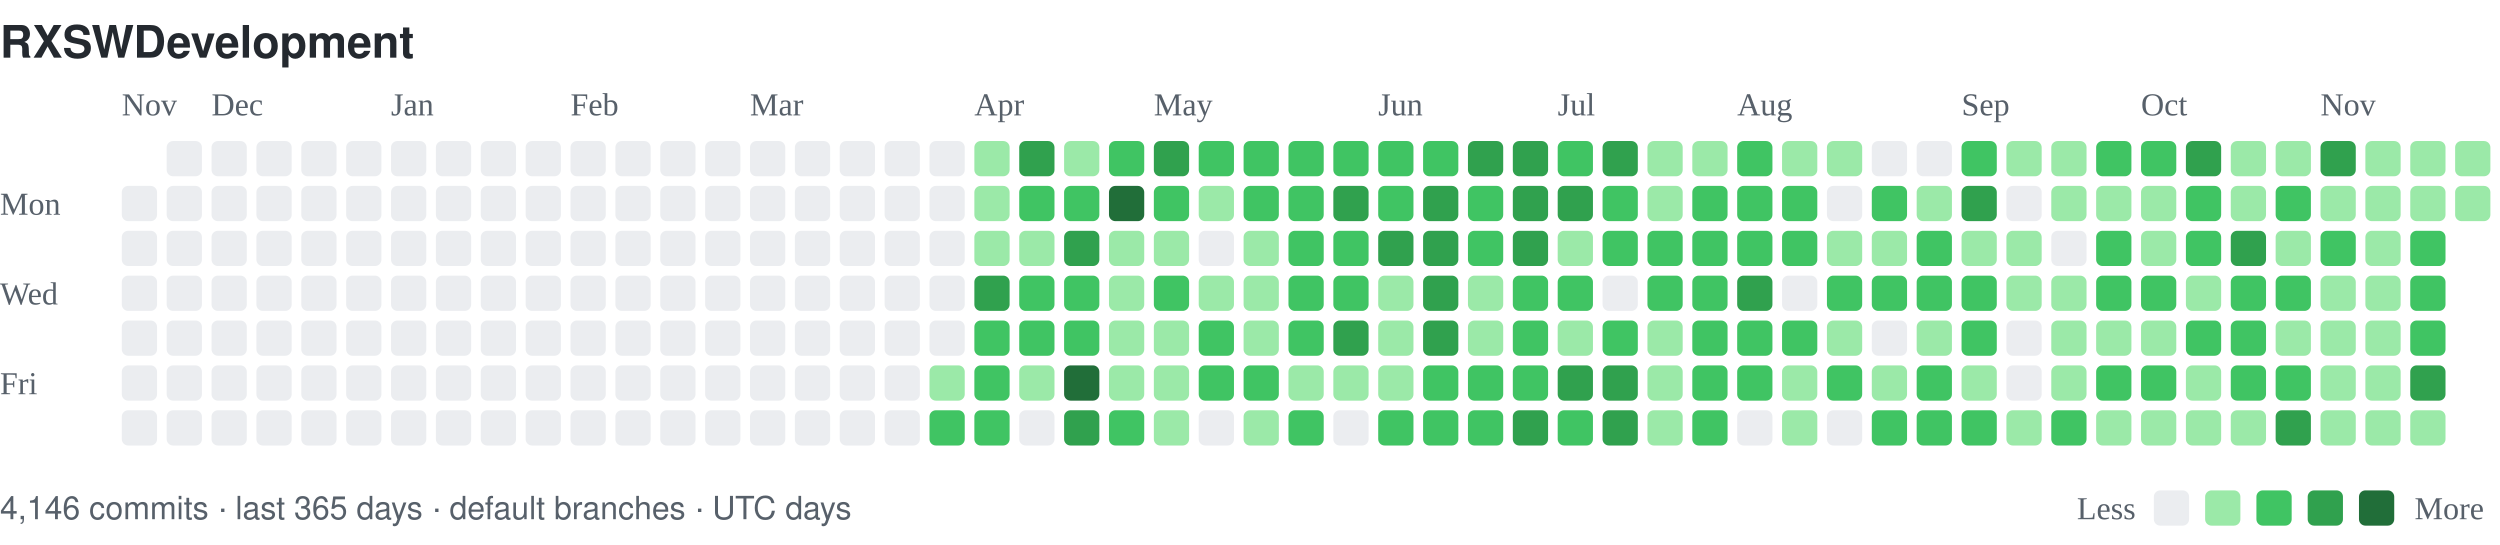
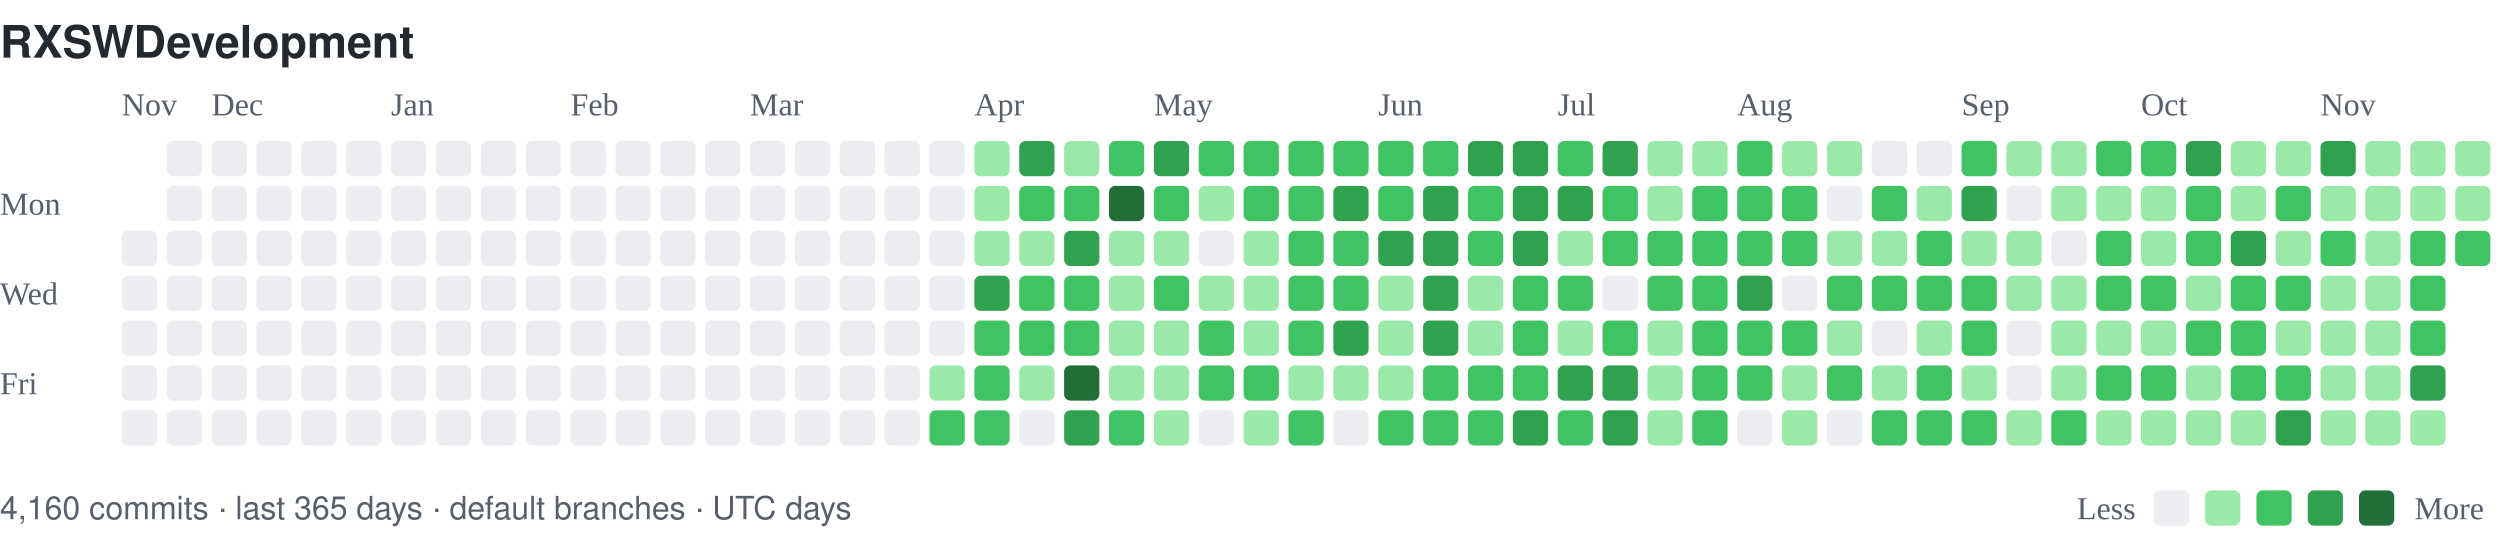
<svg xmlns="http://www.w3.org/2000/svg" width="780" height="170" viewBox="0 0 780 170" role="img">
  <text x="0" y="18" font-size="14" font-weight="600" fill="#24292f" font-family="ui-sans-serif,-apple-system,Segoe UI,Helvetica,Arial,sans-serif">RXSWDevelopment</text>
  <text x="0" y="67" font-size="10" fill="#57606a">Mon</text>
  <text x="0" y="95" font-size="10" fill="#57606a">Wed</text>
  <text x="0" y="123" font-size="10" fill="#57606a">Fri</text>
  <text x="38" y="36" font-size="10" fill="#57606a">Nov</text>
-   <rect x="38" y="58" width="11" height="11" rx="2" fill="#ebedf0" />
  <rect x="38" y="72" width="11" height="11" rx="2" fill="#ebedf0" />
  <rect x="38" y="86" width="11" height="11" rx="2" fill="#ebedf0" />
  <rect x="38" y="100" width="11" height="11" rx="2" fill="#ebedf0" />
  <rect x="38" y="114" width="11" height="11" rx="2" fill="#ebedf0" />
  <rect x="38" y="128" width="11" height="11" rx="2" fill="#ebedf0" />
  <rect x="52" y="44" width="11" height="11" rx="2" fill="#ebedf0" />
  <rect x="52" y="58" width="11" height="11" rx="2" fill="#ebedf0" />
  <rect x="52" y="72" width="11" height="11" rx="2" fill="#ebedf0" />
  <rect x="52" y="86" width="11" height="11" rx="2" fill="#ebedf0" />
  <rect x="52" y="100" width="11" height="11" rx="2" fill="#ebedf0" />
  <rect x="52" y="114" width="11" height="11" rx="2" fill="#ebedf0" />
  <rect x="52" y="128" width="11" height="11" rx="2" fill="#ebedf0" />
  <text x="66" y="36" font-size="10" fill="#57606a">Dec</text>
  <rect x="66" y="44" width="11" height="11" rx="2" fill="#ebedf0" />
  <rect x="66" y="58" width="11" height="11" rx="2" fill="#ebedf0" />
  <rect x="66" y="72" width="11" height="11" rx="2" fill="#ebedf0" />
  <rect x="66" y="86" width="11" height="11" rx="2" fill="#ebedf0" />
  <rect x="66" y="100" width="11" height="11" rx="2" fill="#ebedf0" />
  <rect x="66" y="114" width="11" height="11" rx="2" fill="#ebedf0" />
  <rect x="66" y="128" width="11" height="11" rx="2" fill="#ebedf0" />
  <rect x="80" y="44" width="11" height="11" rx="2" fill="#ebedf0" />
  <rect x="80" y="58" width="11" height="11" rx="2" fill="#ebedf0" />
  <rect x="80" y="72" width="11" height="11" rx="2" fill="#ebedf0" />
  <rect x="80" y="86" width="11" height="11" rx="2" fill="#ebedf0" />
  <rect x="80" y="100" width="11" height="11" rx="2" fill="#ebedf0" />
  <rect x="80" y="114" width="11" height="11" rx="2" fill="#ebedf0" />
  <rect x="80" y="128" width="11" height="11" rx="2" fill="#ebedf0" />
  <rect x="94" y="44" width="11" height="11" rx="2" fill="#ebedf0" />
  <rect x="94" y="58" width="11" height="11" rx="2" fill="#ebedf0" />
  <rect x="94" y="72" width="11" height="11" rx="2" fill="#ebedf0" />
  <rect x="94" y="86" width="11" height="11" rx="2" fill="#ebedf0" />
  <rect x="94" y="100" width="11" height="11" rx="2" fill="#ebedf0" />
  <rect x="94" y="114" width="11" height="11" rx="2" fill="#ebedf0" />
  <rect x="94" y="128" width="11" height="11" rx="2" fill="#ebedf0" />
  <rect x="108" y="44" width="11" height="11" rx="2" fill="#ebedf0" />
  <rect x="108" y="58" width="11" height="11" rx="2" fill="#ebedf0" />
  <rect x="108" y="72" width="11" height="11" rx="2" fill="#ebedf0" />
  <rect x="108" y="86" width="11" height="11" rx="2" fill="#ebedf0" />
  <rect x="108" y="100" width="11" height="11" rx="2" fill="#ebedf0" />
  <rect x="108" y="114" width="11" height="11" rx="2" fill="#ebedf0" />
  <rect x="108" y="128" width="11" height="11" rx="2" fill="#ebedf0" />
  <text x="122" y="36" font-size="10" fill="#57606a">Jan</text>
  <rect x="122" y="44" width="11" height="11" rx="2" fill="#ebedf0" />
  <rect x="122" y="58" width="11" height="11" rx="2" fill="#ebedf0" />
  <rect x="122" y="72" width="11" height="11" rx="2" fill="#ebedf0" />
  <rect x="122" y="86" width="11" height="11" rx="2" fill="#ebedf0" />
  <rect x="122" y="100" width="11" height="11" rx="2" fill="#ebedf0" />
  <rect x="122" y="114" width="11" height="11" rx="2" fill="#ebedf0" />
  <rect x="122" y="128" width="11" height="11" rx="2" fill="#ebedf0" />
  <rect x="136" y="44" width="11" height="11" rx="2" fill="#ebedf0" />
  <rect x="136" y="58" width="11" height="11" rx="2" fill="#ebedf0" />
  <rect x="136" y="72" width="11" height="11" rx="2" fill="#ebedf0" />
  <rect x="136" y="86" width="11" height="11" rx="2" fill="#ebedf0" />
  <rect x="136" y="100" width="11" height="11" rx="2" fill="#ebedf0" />
  <rect x="136" y="114" width="11" height="11" rx="2" fill="#ebedf0" />
  <rect x="136" y="128" width="11" height="11" rx="2" fill="#ebedf0" />
  <rect x="150" y="44" width="11" height="11" rx="2" fill="#ebedf0" />
  <rect x="150" y="58" width="11" height="11" rx="2" fill="#ebedf0" />
  <rect x="150" y="72" width="11" height="11" rx="2" fill="#ebedf0" />
  <rect x="150" y="86" width="11" height="11" rx="2" fill="#ebedf0" />
  <rect x="150" y="100" width="11" height="11" rx="2" fill="#ebedf0" />
  <rect x="150" y="114" width="11" height="11" rx="2" fill="#ebedf0" />
  <rect x="150" y="128" width="11" height="11" rx="2" fill="#ebedf0" />
  <rect x="164" y="44" width="11" height="11" rx="2" fill="#ebedf0" />
  <rect x="164" y="58" width="11" height="11" rx="2" fill="#ebedf0" />
  <rect x="164" y="72" width="11" height="11" rx="2" fill="#ebedf0" />
  <rect x="164" y="86" width="11" height="11" rx="2" fill="#ebedf0" />
  <rect x="164" y="100" width="11" height="11" rx="2" fill="#ebedf0" />
  <rect x="164" y="114" width="11" height="11" rx="2" fill="#ebedf0" />
  <rect x="164" y="128" width="11" height="11" rx="2" fill="#ebedf0" />
  <text x="178" y="36" font-size="10" fill="#57606a">Feb</text>
  <rect x="178" y="44" width="11" height="11" rx="2" fill="#ebedf0" />
  <rect x="178" y="58" width="11" height="11" rx="2" fill="#ebedf0" />
  <rect x="178" y="72" width="11" height="11" rx="2" fill="#ebedf0" />
  <rect x="178" y="86" width="11" height="11" rx="2" fill="#ebedf0" />
  <rect x="178" y="100" width="11" height="11" rx="2" fill="#ebedf0" />
  <rect x="178" y="114" width="11" height="11" rx="2" fill="#ebedf0" />
  <rect x="178" y="128" width="11" height="11" rx="2" fill="#ebedf0" />
  <rect x="192" y="44" width="11" height="11" rx="2" fill="#ebedf0" />
  <rect x="192" y="58" width="11" height="11" rx="2" fill="#ebedf0" />
  <rect x="192" y="72" width="11" height="11" rx="2" fill="#ebedf0" />
  <rect x="192" y="86" width="11" height="11" rx="2" fill="#ebedf0" />
  <rect x="192" y="100" width="11" height="11" rx="2" fill="#ebedf0" />
  <rect x="192" y="114" width="11" height="11" rx="2" fill="#ebedf0" />
  <rect x="192" y="128" width="11" height="11" rx="2" fill="#ebedf0" />
  <rect x="206" y="44" width="11" height="11" rx="2" fill="#ebedf0" />
  <rect x="206" y="58" width="11" height="11" rx="2" fill="#ebedf0" />
  <rect x="206" y="72" width="11" height="11" rx="2" fill="#ebedf0" />
  <rect x="206" y="86" width="11" height="11" rx="2" fill="#ebedf0" />
  <rect x="206" y="100" width="11" height="11" rx="2" fill="#ebedf0" />
  <rect x="206" y="114" width="11" height="11" rx="2" fill="#ebedf0" />
  <rect x="206" y="128" width="11" height="11" rx="2" fill="#ebedf0" />
  <rect x="220" y="44" width="11" height="11" rx="2" fill="#ebedf0" />
  <rect x="220" y="58" width="11" height="11" rx="2" fill="#ebedf0" />
  <rect x="220" y="72" width="11" height="11" rx="2" fill="#ebedf0" />
  <rect x="220" y="86" width="11" height="11" rx="2" fill="#ebedf0" />
  <rect x="220" y="100" width="11" height="11" rx="2" fill="#ebedf0" />
  <rect x="220" y="114" width="11" height="11" rx="2" fill="#ebedf0" />
  <rect x="220" y="128" width="11" height="11" rx="2" fill="#ebedf0" />
  <text x="234" y="36" font-size="10" fill="#57606a">Mar</text>
  <rect x="234" y="44" width="11" height="11" rx="2" fill="#ebedf0" />
  <rect x="234" y="58" width="11" height="11" rx="2" fill="#ebedf0" />
  <rect x="234" y="72" width="11" height="11" rx="2" fill="#ebedf0" />
  <rect x="234" y="86" width="11" height="11" rx="2" fill="#ebedf0" />
  <rect x="234" y="100" width="11" height="11" rx="2" fill="#ebedf0" />
  <rect x="234" y="114" width="11" height="11" rx="2" fill="#ebedf0" />
  <rect x="234" y="128" width="11" height="11" rx="2" fill="#ebedf0" />
  <rect x="248" y="44" width="11" height="11" rx="2" fill="#ebedf0" />
  <rect x="248" y="58" width="11" height="11" rx="2" fill="#ebedf0" />
  <rect x="248" y="72" width="11" height="11" rx="2" fill="#ebedf0" />
  <rect x="248" y="86" width="11" height="11" rx="2" fill="#ebedf0" />
  <rect x="248" y="100" width="11" height="11" rx="2" fill="#ebedf0" />
  <rect x="248" y="114" width="11" height="11" rx="2" fill="#ebedf0" />
  <rect x="248" y="128" width="11" height="11" rx="2" fill="#ebedf0" />
  <rect x="262" y="44" width="11" height="11" rx="2" fill="#ebedf0" />
  <rect x="262" y="58" width="11" height="11" rx="2" fill="#ebedf0" />
  <rect x="262" y="72" width="11" height="11" rx="2" fill="#ebedf0" />
  <rect x="262" y="86" width="11" height="11" rx="2" fill="#ebedf0" />
  <rect x="262" y="100" width="11" height="11" rx="2" fill="#ebedf0" />
  <rect x="262" y="114" width="11" height="11" rx="2" fill="#ebedf0" />
  <rect x="262" y="128" width="11" height="11" rx="2" fill="#ebedf0" />
  <rect x="276" y="44" width="11" height="11" rx="2" fill="#ebedf0" />
  <rect x="276" y="58" width="11" height="11" rx="2" fill="#ebedf0" />
  <rect x="276" y="72" width="11" height="11" rx="2" fill="#ebedf0" />
  <rect x="276" y="86" width="11" height="11" rx="2" fill="#ebedf0" />
  <rect x="276" y="100" width="11" height="11" rx="2" fill="#ebedf0" />
  <rect x="276" y="114" width="11" height="11" rx="2" fill="#ebedf0" />
  <rect x="276" y="128" width="11" height="11" rx="2" fill="#ebedf0" />
  <rect x="290" y="44" width="11" height="11" rx="2" fill="#ebedf0" />
  <rect x="290" y="58" width="11" height="11" rx="2" fill="#ebedf0" />
  <rect x="290" y="72" width="11" height="11" rx="2" fill="#ebedf0" />
  <rect x="290" y="86" width="11" height="11" rx="2" fill="#ebedf0" />
  <rect x="290" y="100" width="11" height="11" rx="2" fill="#ebedf0" />
  <rect x="290" y="114" width="11" height="11" rx="2" fill="#9be9a8" />
  <rect x="290" y="128" width="11" height="11" rx="2" fill="#40c463" />
  <text x="304" y="36" font-size="10" fill="#57606a">Apr</text>
  <rect x="304" y="44" width="11" height="11" rx="2" fill="#9be9a8" />
  <rect x="304" y="58" width="11" height="11" rx="2" fill="#9be9a8" />
  <rect x="304" y="72" width="11" height="11" rx="2" fill="#9be9a8" />
  <rect x="304" y="86" width="11" height="11" rx="2" fill="#30a14e" />
  <rect x="304" y="100" width="11" height="11" rx="2" fill="#40c463" />
  <rect x="304" y="114" width="11" height="11" rx="2" fill="#40c463" />
  <rect x="304" y="128" width="11" height="11" rx="2" fill="#40c463" />
  <rect x="318" y="44" width="11" height="11" rx="2" fill="#30a14e" />
  <rect x="318" y="58" width="11" height="11" rx="2" fill="#40c463" />
  <rect x="318" y="72" width="11" height="11" rx="2" fill="#9be9a8" />
  <rect x="318" y="86" width="11" height="11" rx="2" fill="#40c463" />
  <rect x="318" y="100" width="11" height="11" rx="2" fill="#40c463" />
  <rect x="318" y="114" width="11" height="11" rx="2" fill="#9be9a8" />
  <rect x="318" y="128" width="11" height="11" rx="2" fill="#ebedf0" />
  <rect x="332" y="44" width="11" height="11" rx="2" fill="#9be9a8" />
  <rect x="332" y="58" width="11" height="11" rx="2" fill="#40c463" />
  <rect x="332" y="72" width="11" height="11" rx="2" fill="#30a14e" />
  <rect x="332" y="86" width="11" height="11" rx="2" fill="#40c463" />
  <rect x="332" y="100" width="11" height="11" rx="2" fill="#40c463" />
  <rect x="332" y="114" width="11" height="11" rx="2" fill="#216e39" />
  <rect x="332" y="128" width="11" height="11" rx="2" fill="#30a14e" />
  <rect x="346" y="44" width="11" height="11" rx="2" fill="#40c463" />
  <rect x="346" y="58" width="11" height="11" rx="2" fill="#216e39" />
  <rect x="346" y="72" width="11" height="11" rx="2" fill="#9be9a8" />
  <rect x="346" y="86" width="11" height="11" rx="2" fill="#9be9a8" />
  <rect x="346" y="100" width="11" height="11" rx="2" fill="#9be9a8" />
  <rect x="346" y="114" width="11" height="11" rx="2" fill="#9be9a8" />
  <rect x="346" y="128" width="11" height="11" rx="2" fill="#40c463" />
  <text x="360" y="36" font-size="10" fill="#57606a">May</text>
  <rect x="360" y="44" width="11" height="11" rx="2" fill="#30a14e" />
  <rect x="360" y="58" width="11" height="11" rx="2" fill="#40c463" />
  <rect x="360" y="72" width="11" height="11" rx="2" fill="#9be9a8" />
  <rect x="360" y="86" width="11" height="11" rx="2" fill="#40c463" />
  <rect x="360" y="100" width="11" height="11" rx="2" fill="#9be9a8" />
  <rect x="360" y="114" width="11" height="11" rx="2" fill="#9be9a8" />
  <rect x="360" y="128" width="11" height="11" rx="2" fill="#9be9a8" />
  <rect x="374" y="44" width="11" height="11" rx="2" fill="#40c463" />
  <rect x="374" y="58" width="11" height="11" rx="2" fill="#9be9a8" />
  <rect x="374" y="72" width="11" height="11" rx="2" fill="#ebedf0" />
  <rect x="374" y="86" width="11" height="11" rx="2" fill="#9be9a8" />
  <rect x="374" y="100" width="11" height="11" rx="2" fill="#40c463" />
  <rect x="374" y="114" width="11" height="11" rx="2" fill="#40c463" />
  <rect x="374" y="128" width="11" height="11" rx="2" fill="#ebedf0" />
  <rect x="388" y="44" width="11" height="11" rx="2" fill="#40c463" />
  <rect x="388" y="58" width="11" height="11" rx="2" fill="#40c463" />
  <rect x="388" y="72" width="11" height="11" rx="2" fill="#9be9a8" />
  <rect x="388" y="86" width="11" height="11" rx="2" fill="#9be9a8" />
  <rect x="388" y="100" width="11" height="11" rx="2" fill="#9be9a8" />
  <rect x="388" y="114" width="11" height="11" rx="2" fill="#40c463" />
  <rect x="388" y="128" width="11" height="11" rx="2" fill="#9be9a8" />
  <rect x="402" y="44" width="11" height="11" rx="2" fill="#40c463" />
  <rect x="402" y="58" width="11" height="11" rx="2" fill="#40c463" />
  <rect x="402" y="72" width="11" height="11" rx="2" fill="#40c463" />
  <rect x="402" y="86" width="11" height="11" rx="2" fill="#40c463" />
  <rect x="402" y="100" width="11" height="11" rx="2" fill="#40c463" />
  <rect x="402" y="114" width="11" height="11" rx="2" fill="#9be9a8" />
  <rect x="402" y="128" width="11" height="11" rx="2" fill="#40c463" />
  <rect x="416" y="44" width="11" height="11" rx="2" fill="#40c463" />
  <rect x="416" y="58" width="11" height="11" rx="2" fill="#30a14e" />
  <rect x="416" y="72" width="11" height="11" rx="2" fill="#40c463" />
  <rect x="416" y="86" width="11" height="11" rx="2" fill="#40c463" />
  <rect x="416" y="100" width="11" height="11" rx="2" fill="#30a14e" />
  <rect x="416" y="114" width="11" height="11" rx="2" fill="#9be9a8" />
  <rect x="416" y="128" width="11" height="11" rx="2" fill="#ebedf0" />
  <text x="430" y="36" font-size="10" fill="#57606a">Jun</text>
  <rect x="430" y="44" width="11" height="11" rx="2" fill="#40c463" />
  <rect x="430" y="58" width="11" height="11" rx="2" fill="#40c463" />
  <rect x="430" y="72" width="11" height="11" rx="2" fill="#30a14e" />
  <rect x="430" y="86" width="11" height="11" rx="2" fill="#9be9a8" />
  <rect x="430" y="100" width="11" height="11" rx="2" fill="#9be9a8" />
  <rect x="430" y="114" width="11" height="11" rx="2" fill="#9be9a8" />
  <rect x="430" y="128" width="11" height="11" rx="2" fill="#40c463" />
  <rect x="444" y="44" width="11" height="11" rx="2" fill="#40c463" />
  <rect x="444" y="58" width="11" height="11" rx="2" fill="#30a14e" />
  <rect x="444" y="72" width="11" height="11" rx="2" fill="#30a14e" />
  <rect x="444" y="86" width="11" height="11" rx="2" fill="#30a14e" />
  <rect x="444" y="100" width="11" height="11" rx="2" fill="#30a14e" />
  <rect x="444" y="114" width="11" height="11" rx="2" fill="#40c463" />
  <rect x="444" y="128" width="11" height="11" rx="2" fill="#40c463" />
  <rect x="458" y="44" width="11" height="11" rx="2" fill="#30a14e" />
  <rect x="458" y="58" width="11" height="11" rx="2" fill="#40c463" />
  <rect x="458" y="72" width="11" height="11" rx="2" fill="#40c463" />
  <rect x="458" y="86" width="11" height="11" rx="2" fill="#9be9a8" />
  <rect x="458" y="100" width="11" height="11" rx="2" fill="#9be9a8" />
  <rect x="458" y="114" width="11" height="11" rx="2" fill="#40c463" />
  <rect x="458" y="128" width="11" height="11" rx="2" fill="#40c463" />
  <rect x="472" y="44" width="11" height="11" rx="2" fill="#30a14e" />
  <rect x="472" y="58" width="11" height="11" rx="2" fill="#30a14e" />
  <rect x="472" y="72" width="11" height="11" rx="2" fill="#30a14e" />
  <rect x="472" y="86" width="11" height="11" rx="2" fill="#40c463" />
  <rect x="472" y="100" width="11" height="11" rx="2" fill="#40c463" />
  <rect x="472" y="114" width="11" height="11" rx="2" fill="#40c463" />
  <rect x="472" y="128" width="11" height="11" rx="2" fill="#30a14e" />
  <text x="486" y="36" font-size="10" fill="#57606a">Jul</text>
  <rect x="486" y="44" width="11" height="11" rx="2" fill="#40c463" />
  <rect x="486" y="58" width="11" height="11" rx="2" fill="#30a14e" />
  <rect x="486" y="72" width="11" height="11" rx="2" fill="#9be9a8" />
  <rect x="486" y="86" width="11" height="11" rx="2" fill="#40c463" />
  <rect x="486" y="100" width="11" height="11" rx="2" fill="#9be9a8" />
  <rect x="486" y="114" width="11" height="11" rx="2" fill="#30a14e" />
  <rect x="486" y="128" width="11" height="11" rx="2" fill="#40c463" />
  <rect x="500" y="44" width="11" height="11" rx="2" fill="#30a14e" />
  <rect x="500" y="58" width="11" height="11" rx="2" fill="#40c463" />
  <rect x="500" y="72" width="11" height="11" rx="2" fill="#40c463" />
  <rect x="500" y="86" width="11" height="11" rx="2" fill="#ebedf0" />
  <rect x="500" y="100" width="11" height="11" rx="2" fill="#40c463" />
  <rect x="500" y="114" width="11" height="11" rx="2" fill="#30a14e" />
  <rect x="500" y="128" width="11" height="11" rx="2" fill="#30a14e" />
  <rect x="514" y="44" width="11" height="11" rx="2" fill="#9be9a8" />
  <rect x="514" y="58" width="11" height="11" rx="2" fill="#9be9a8" />
  <rect x="514" y="72" width="11" height="11" rx="2" fill="#40c463" />
  <rect x="514" y="86" width="11" height="11" rx="2" fill="#40c463" />
  <rect x="514" y="100" width="11" height="11" rx="2" fill="#9be9a8" />
  <rect x="514" y="114" width="11" height="11" rx="2" fill="#9be9a8" />
  <rect x="514" y="128" width="11" height="11" rx="2" fill="#9be9a8" />
  <rect x="528" y="44" width="11" height="11" rx="2" fill="#9be9a8" />
  <rect x="528" y="58" width="11" height="11" rx="2" fill="#40c463" />
  <rect x="528" y="72" width="11" height="11" rx="2" fill="#40c463" />
  <rect x="528" y="86" width="11" height="11" rx="2" fill="#40c463" />
  <rect x="528" y="100" width="11" height="11" rx="2" fill="#40c463" />
  <rect x="528" y="114" width="11" height="11" rx="2" fill="#40c463" />
  <rect x="528" y="128" width="11" height="11" rx="2" fill="#40c463" />
  <text x="542" y="36" font-size="10" fill="#57606a">Aug</text>
  <rect x="542" y="44" width="11" height="11" rx="2" fill="#40c463" />
  <rect x="542" y="58" width="11" height="11" rx="2" fill="#40c463" />
  <rect x="542" y="72" width="11" height="11" rx="2" fill="#40c463" />
  <rect x="542" y="86" width="11" height="11" rx="2" fill="#30a14e" />
  <rect x="542" y="100" width="11" height="11" rx="2" fill="#40c463" />
  <rect x="542" y="114" width="11" height="11" rx="2" fill="#40c463" />
  <rect x="542" y="128" width="11" height="11" rx="2" fill="#ebedf0" />
  <rect x="556" y="44" width="11" height="11" rx="2" fill="#9be9a8" />
  <rect x="556" y="58" width="11" height="11" rx="2" fill="#40c463" />
  <rect x="556" y="72" width="11" height="11" rx="2" fill="#40c463" />
  <rect x="556" y="86" width="11" height="11" rx="2" fill="#ebedf0" />
  <rect x="556" y="100" width="11" height="11" rx="2" fill="#40c463" />
  <rect x="556" y="114" width="11" height="11" rx="2" fill="#9be9a8" />
  <rect x="556" y="128" width="11" height="11" rx="2" fill="#9be9a8" />
  <rect x="570" y="44" width="11" height="11" rx="2" fill="#9be9a8" />
  <rect x="570" y="58" width="11" height="11" rx="2" fill="#ebedf0" />
  <rect x="570" y="72" width="11" height="11" rx="2" fill="#9be9a8" />
  <rect x="570" y="86" width="11" height="11" rx="2" fill="#40c463" />
  <rect x="570" y="100" width="11" height="11" rx="2" fill="#9be9a8" />
  <rect x="570" y="114" width="11" height="11" rx="2" fill="#40c463" />
  <rect x="570" y="128" width="11" height="11" rx="2" fill="#ebedf0" />
  <rect x="584" y="44" width="11" height="11" rx="2" fill="#ebedf0" />
  <rect x="584" y="58" width="11" height="11" rx="2" fill="#40c463" />
  <rect x="584" y="72" width="11" height="11" rx="2" fill="#9be9a8" />
  <rect x="584" y="86" width="11" height="11" rx="2" fill="#40c463" />
  <rect x="584" y="100" width="11" height="11" rx="2" fill="#ebedf0" />
  <rect x="584" y="114" width="11" height="11" rx="2" fill="#9be9a8" />
  <rect x="584" y="128" width="11" height="11" rx="2" fill="#40c463" />
  <rect x="598" y="44" width="11" height="11" rx="2" fill="#ebedf0" />
  <rect x="598" y="58" width="11" height="11" rx="2" fill="#9be9a8" />
  <rect x="598" y="72" width="11" height="11" rx="2" fill="#40c463" />
  <rect x="598" y="86" width="11" height="11" rx="2" fill="#40c463" />
  <rect x="598" y="100" width="11" height="11" rx="2" fill="#9be9a8" />
  <rect x="598" y="114" width="11" height="11" rx="2" fill="#40c463" />
  <rect x="598" y="128" width="11" height="11" rx="2" fill="#40c463" />
  <text x="612" y="36" font-size="10" fill="#57606a">Sep</text>
  <rect x="612" y="44" width="11" height="11" rx="2" fill="#40c463" />
  <rect x="612" y="58" width="11" height="11" rx="2" fill="#30a14e" />
  <rect x="612" y="72" width="11" height="11" rx="2" fill="#9be9a8" />
  <rect x="612" y="86" width="11" height="11" rx="2" fill="#40c463" />
  <rect x="612" y="100" width="11" height="11" rx="2" fill="#40c463" />
  <rect x="612" y="114" width="11" height="11" rx="2" fill="#9be9a8" />
  <rect x="612" y="128" width="11" height="11" rx="2" fill="#40c463" />
  <rect x="626" y="44" width="11" height="11" rx="2" fill="#9be9a8" />
  <rect x="626" y="58" width="11" height="11" rx="2" fill="#ebedf0" />
  <rect x="626" y="72" width="11" height="11" rx="2" fill="#9be9a8" />
  <rect x="626" y="86" width="11" height="11" rx="2" fill="#9be9a8" />
  <rect x="626" y="100" width="11" height="11" rx="2" fill="#ebedf0" />
  <rect x="626" y="114" width="11" height="11" rx="2" fill="#ebedf0" />
  <rect x="626" y="128" width="11" height="11" rx="2" fill="#9be9a8" />
  <rect x="640" y="44" width="11" height="11" rx="2" fill="#9be9a8" />
  <rect x="640" y="58" width="11" height="11" rx="2" fill="#9be9a8" />
  <rect x="640" y="72" width="11" height="11" rx="2" fill="#ebedf0" />
  <rect x="640" y="86" width="11" height="11" rx="2" fill="#9be9a8" />
  <rect x="640" y="100" width="11" height="11" rx="2" fill="#9be9a8" />
  <rect x="640" y="114" width="11" height="11" rx="2" fill="#9be9a8" />
  <rect x="640" y="128" width="11" height="11" rx="2" fill="#40c463" />
  <rect x="654" y="44" width="11" height="11" rx="2" fill="#40c463" />
  <rect x="654" y="58" width="11" height="11" rx="2" fill="#9be9a8" />
  <rect x="654" y="72" width="11" height="11" rx="2" fill="#40c463" />
  <rect x="654" y="86" width="11" height="11" rx="2" fill="#40c463" />
  <rect x="654" y="100" width="11" height="11" rx="2" fill="#9be9a8" />
  <rect x="654" y="114" width="11" height="11" rx="2" fill="#40c463" />
  <rect x="654" y="128" width="11" height="11" rx="2" fill="#9be9a8" />
  <text x="668" y="36" font-size="10" fill="#57606a">Oct</text>
  <rect x="668" y="44" width="11" height="11" rx="2" fill="#40c463" />
  <rect x="668" y="58" width="11" height="11" rx="2" fill="#9be9a8" />
  <rect x="668" y="72" width="11" height="11" rx="2" fill="#9be9a8" />
  <rect x="668" y="86" width="11" height="11" rx="2" fill="#40c463" />
  <rect x="668" y="100" width="11" height="11" rx="2" fill="#9be9a8" />
  <rect x="668" y="114" width="11" height="11" rx="2" fill="#40c463" />
  <rect x="668" y="128" width="11" height="11" rx="2" fill="#9be9a8" />
  <rect x="682" y="44" width="11" height="11" rx="2" fill="#30a14e" />
  <rect x="682" y="58" width="11" height="11" rx="2" fill="#40c463" />
  <rect x="682" y="72" width="11" height="11" rx="2" fill="#40c463" />
  <rect x="682" y="86" width="11" height="11" rx="2" fill="#9be9a8" />
  <rect x="682" y="100" width="11" height="11" rx="2" fill="#40c463" />
  <rect x="682" y="114" width="11" height="11" rx="2" fill="#9be9a8" />
  <rect x="682" y="128" width="11" height="11" rx="2" fill="#9be9a8" />
  <rect x="696" y="44" width="11" height="11" rx="2" fill="#9be9a8" />
  <rect x="696" y="58" width="11" height="11" rx="2" fill="#9be9a8" />
  <rect x="696" y="72" width="11" height="11" rx="2" fill="#30a14e" />
  <rect x="696" y="86" width="11" height="11" rx="2" fill="#40c463" />
  <rect x="696" y="100" width="11" height="11" rx="2" fill="#40c463" />
  <rect x="696" y="114" width="11" height="11" rx="2" fill="#40c463" />
  <rect x="696" y="128" width="11" height="11" rx="2" fill="#9be9a8" />
  <rect x="710" y="44" width="11" height="11" rx="2" fill="#9be9a8" />
  <rect x="710" y="58" width="11" height="11" rx="2" fill="#40c463" />
  <rect x="710" y="72" width="11" height="11" rx="2" fill="#9be9a8" />
  <rect x="710" y="86" width="11" height="11" rx="2" fill="#40c463" />
  <rect x="710" y="100" width="11" height="11" rx="2" fill="#9be9a8" />
  <rect x="710" y="114" width="11" height="11" rx="2" fill="#40c463" />
  <rect x="710" y="128" width="11" height="11" rx="2" fill="#30a14e" />
  <text x="724" y="36" font-size="10" fill="#57606a">Nov</text>
  <rect x="724" y="44" width="11" height="11" rx="2" fill="#30a14e" />
  <rect x="724" y="58" width="11" height="11" rx="2" fill="#9be9a8" />
  <rect x="724" y="72" width="11" height="11" rx="2" fill="#40c463" />
  <rect x="724" y="86" width="11" height="11" rx="2" fill="#9be9a8" />
  <rect x="724" y="100" width="11" height="11" rx="2" fill="#9be9a8" />
  <rect x="724" y="114" width="11" height="11" rx="2" fill="#9be9a8" />
  <rect x="724" y="128" width="11" height="11" rx="2" fill="#9be9a8" />
  <rect x="738" y="44" width="11" height="11" rx="2" fill="#9be9a8" />
  <rect x="738" y="58" width="11" height="11" rx="2" fill="#9be9a8" />
  <rect x="738" y="72" width="11" height="11" rx="2" fill="#9be9a8" />
  <rect x="738" y="86" width="11" height="11" rx="2" fill="#9be9a8" />
  <rect x="738" y="100" width="11" height="11" rx="2" fill="#9be9a8" />
  <rect x="738" y="114" width="11" height="11" rx="2" fill="#9be9a8" />
  <rect x="738" y="128" width="11" height="11" rx="2" fill="#9be9a8" />
  <rect x="752" y="44" width="11" height="11" rx="2" fill="#9be9a8" />
  <rect x="752" y="58" width="11" height="11" rx="2" fill="#9be9a8" />
  <rect x="752" y="72" width="11" height="11" rx="2" fill="#40c463" />
  <rect x="752" y="86" width="11" height="11" rx="2" fill="#40c463" />
  <rect x="752" y="100" width="11" height="11" rx="2" fill="#40c463" />
  <rect x="752" y="114" width="11" height="11" rx="2" fill="#30a14e" />
  <rect x="752" y="128" width="11" height="11" rx="2" fill="#9be9a8" />
  <rect x="766" y="44" width="11" height="11" rx="2" fill="#9be9a8" />
  <rect x="766" y="58" width="11" height="11" rx="2" fill="#9be9a8" />
+   <rect x="766" y="72" width="11" height="11" rx="2" fill="#40c463" />
  <text x="648" y="162" font-size="10" fill="#57606a">Less</text>
  <rect x="672" y="153" width="11" height="11" rx="2" fill="#ebedf0" />
  <rect x="688" y="153" width="11" height="11" rx="2" fill="#9be9a8" />
  <rect x="704" y="153" width="11" height="11" rx="2" fill="#40c463" />
  <rect x="720" y="153" width="11" height="11" rx="2" fill="#30a14e" />
  <rect x="736" y="153" width="11" height="11" rx="2" fill="#216e39" />
  <text x="775" y="162" font-size="10" fill="#57606a" text-anchor="end">More</text>
-   <text x="0" y="162" font-size="10" fill="#57606a" font-family="ui-sans-serif,-apple-system,Segoe UI,Helvetica,Arial,sans-serif">4,146 commits · last 365 days · default branches · UTC days</text>
+   <text x="0" y="162" font-size="10" fill="#57606a" font-family="ui-sans-serif,-apple-system,Segoe UI,Helvetica,Arial,sans-serif">4,160 commits · last 365 days · default branches · UTC days</text>
</svg>
